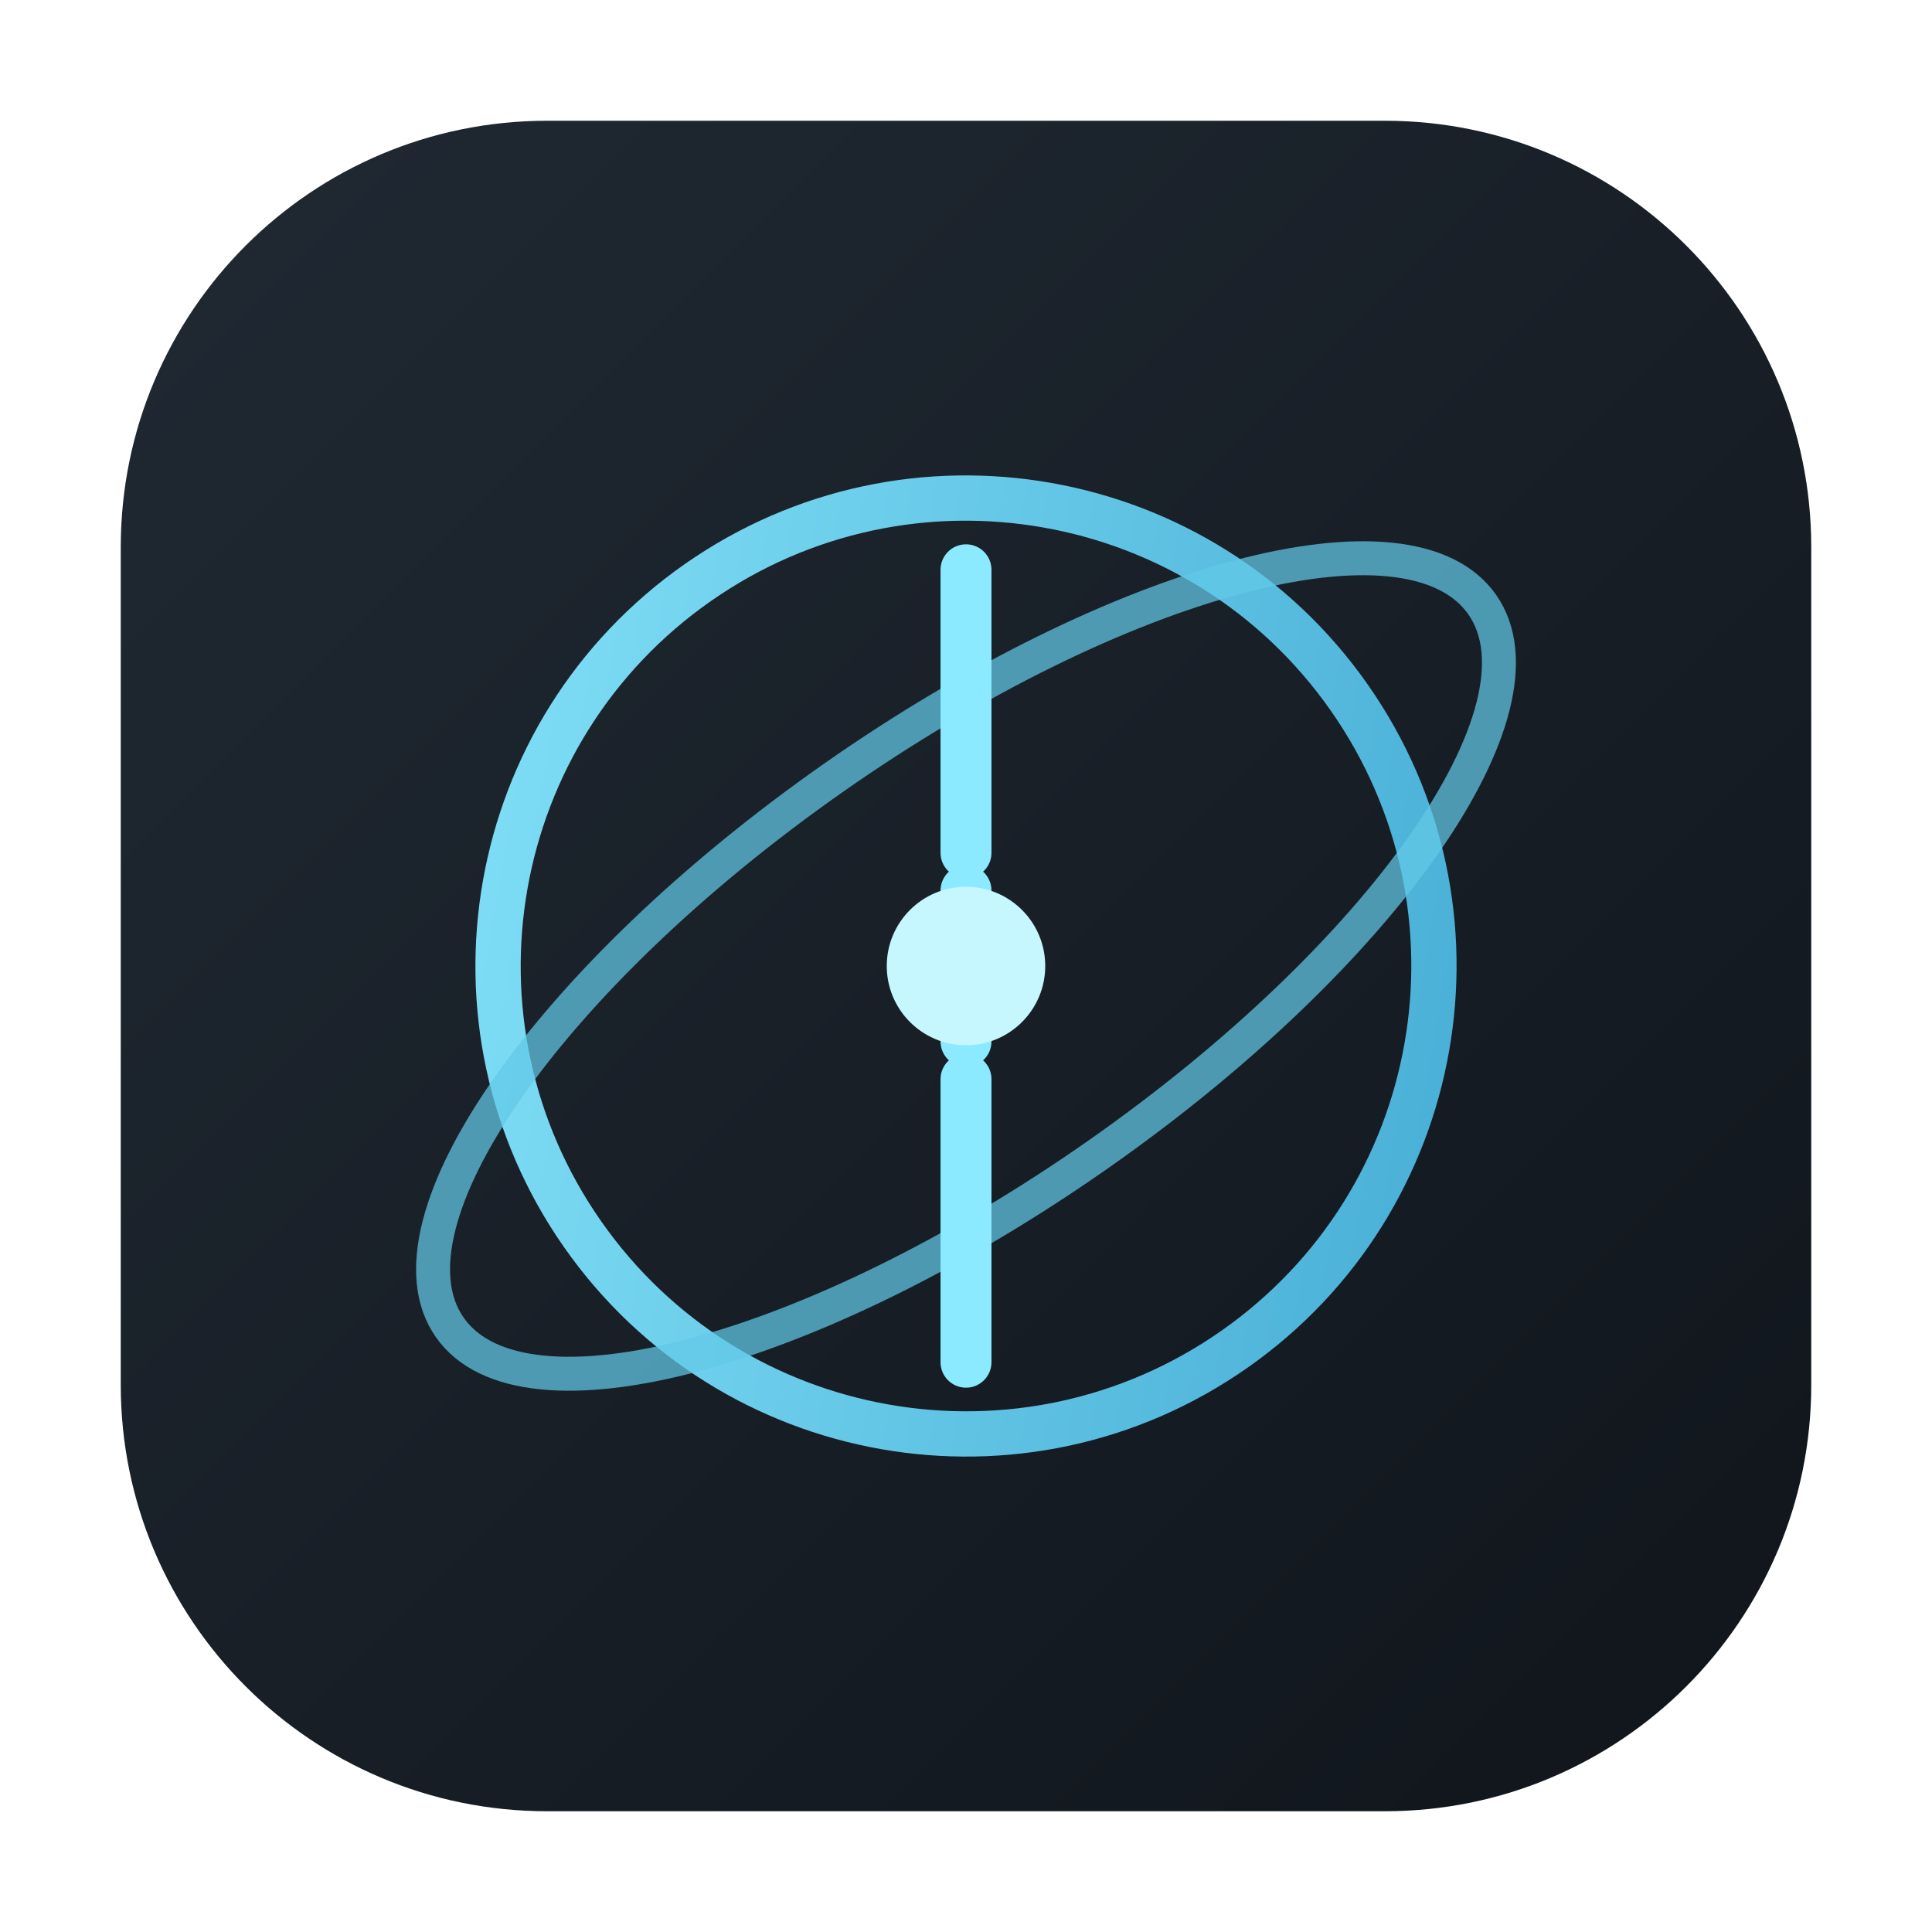
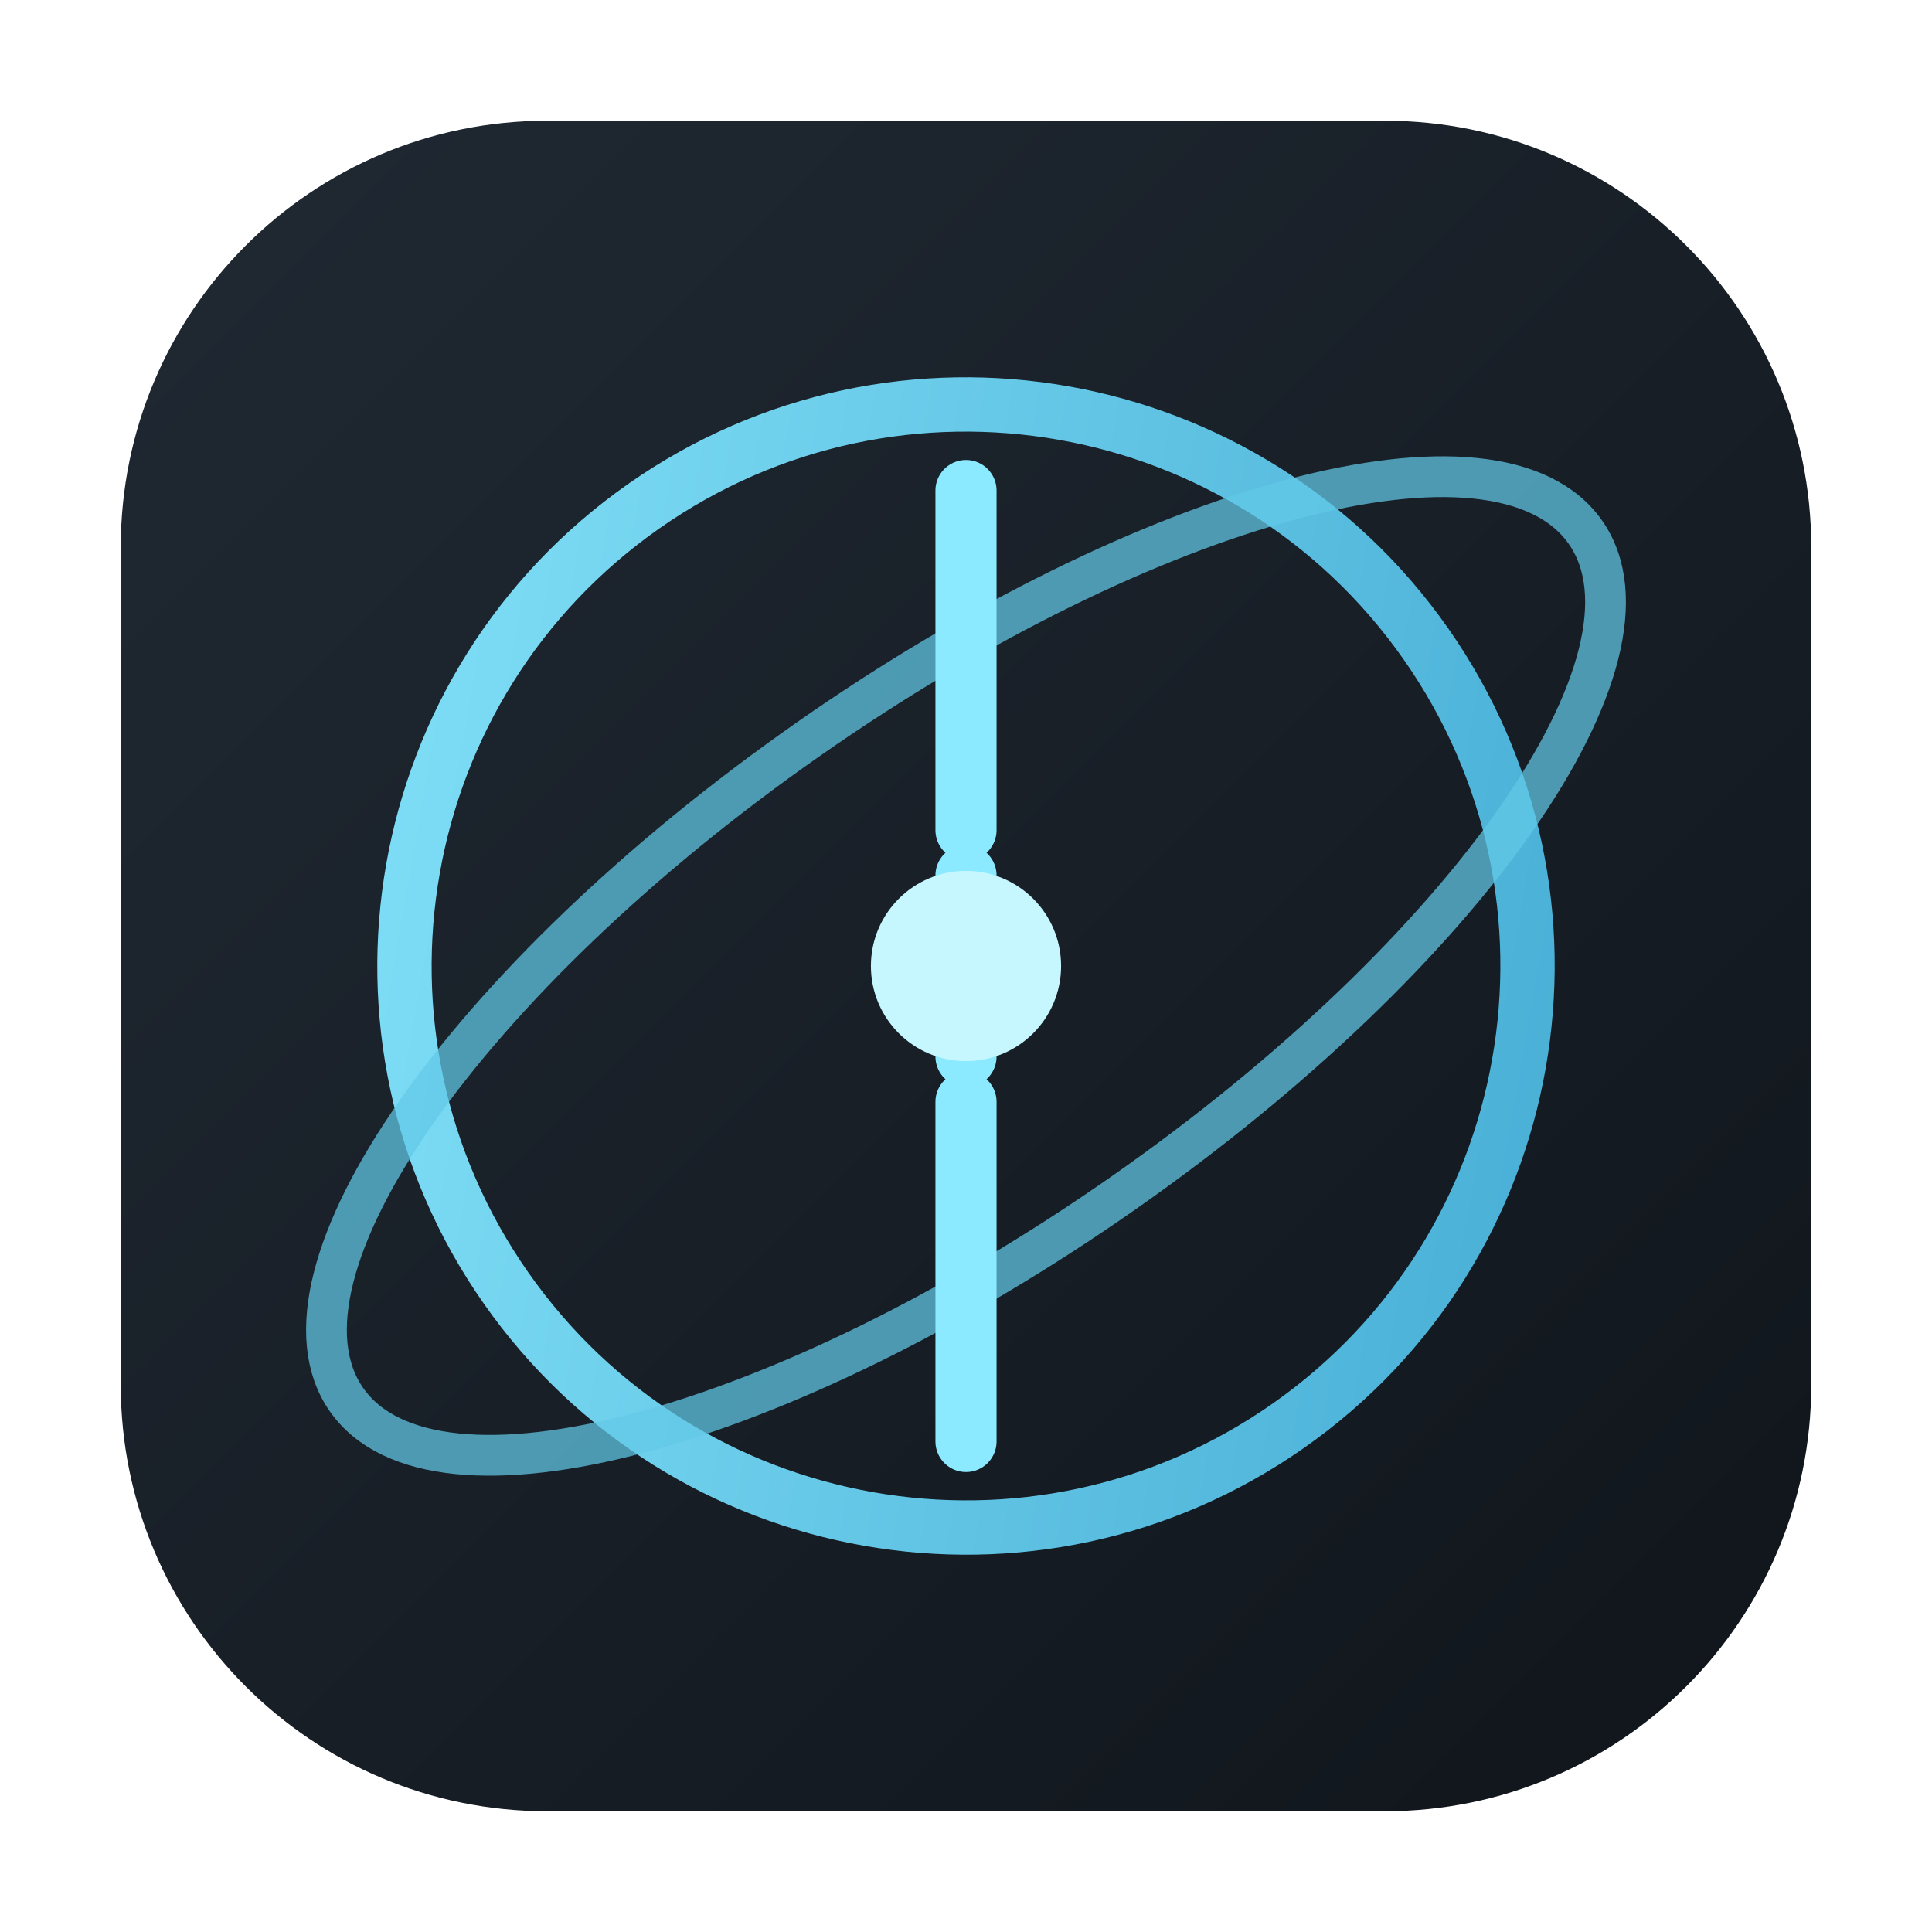
<svg xmlns="http://www.w3.org/2000/svg" width="1024" height="1024" viewBox="0 0 1024 1024">
  <defs>
    <linearGradient id="background" x1="0" x2="1" y1="0" y2="1">
      <stop offset="0" stop-color="#202933" />
      <stop offset="1" stop-color="#10151b" />
    </linearGradient>
    <linearGradient id="orbit" x1="0" x2="1" y1="0" y2="1">
      <stop offset="0" stop-color="#86e4fa" />
      <stop offset="1" stop-color="#42a9d2" />
    </linearGradient>
  </defs>
  <rect x="64" y="64" width="896" height="896" rx="226" fill="url(#background)" />
-   <circle cx="512" cy="512" r="248" fill="none" stroke="url(#orbit)" stroke-width="24" transform="rotate(-35 512 512)" />
-   <ellipse cx="512" cy="512" rx="334" ry="122" fill="none" stroke="#61c9e8" stroke-opacity=".72" stroke-width="18" transform="rotate(-35 512 512)" />
-   <path d="M512 302v150m0 20v80m0 20v150" stroke="#8beaff" stroke-linecap="round" stroke-width="27" />
-   <circle cx="512" cy="512" r="42" fill="#c6f7ff" />
+   <g transform="translate(512 512) scale(1.2) translate(-512 -512)">
+     <circle cx="512" cy="512" r="248" fill="none" stroke="url(#orbit)" stroke-width="24" transform="rotate(-35 512 512)" />
+     <ellipse cx="512" cy="512" rx="334" ry="122" fill="none" stroke="#61c9e8" stroke-opacity=".72" stroke-width="18" transform="rotate(-35 512 512)" />
+     <path d="M512 302v150m0 20v80m0 20v150" stroke="#8beaff" stroke-linecap="round" stroke-width="27" />
+     <circle cx="512" cy="512" r="42" fill="#c6f7ff" />
+   </g>
</svg>
